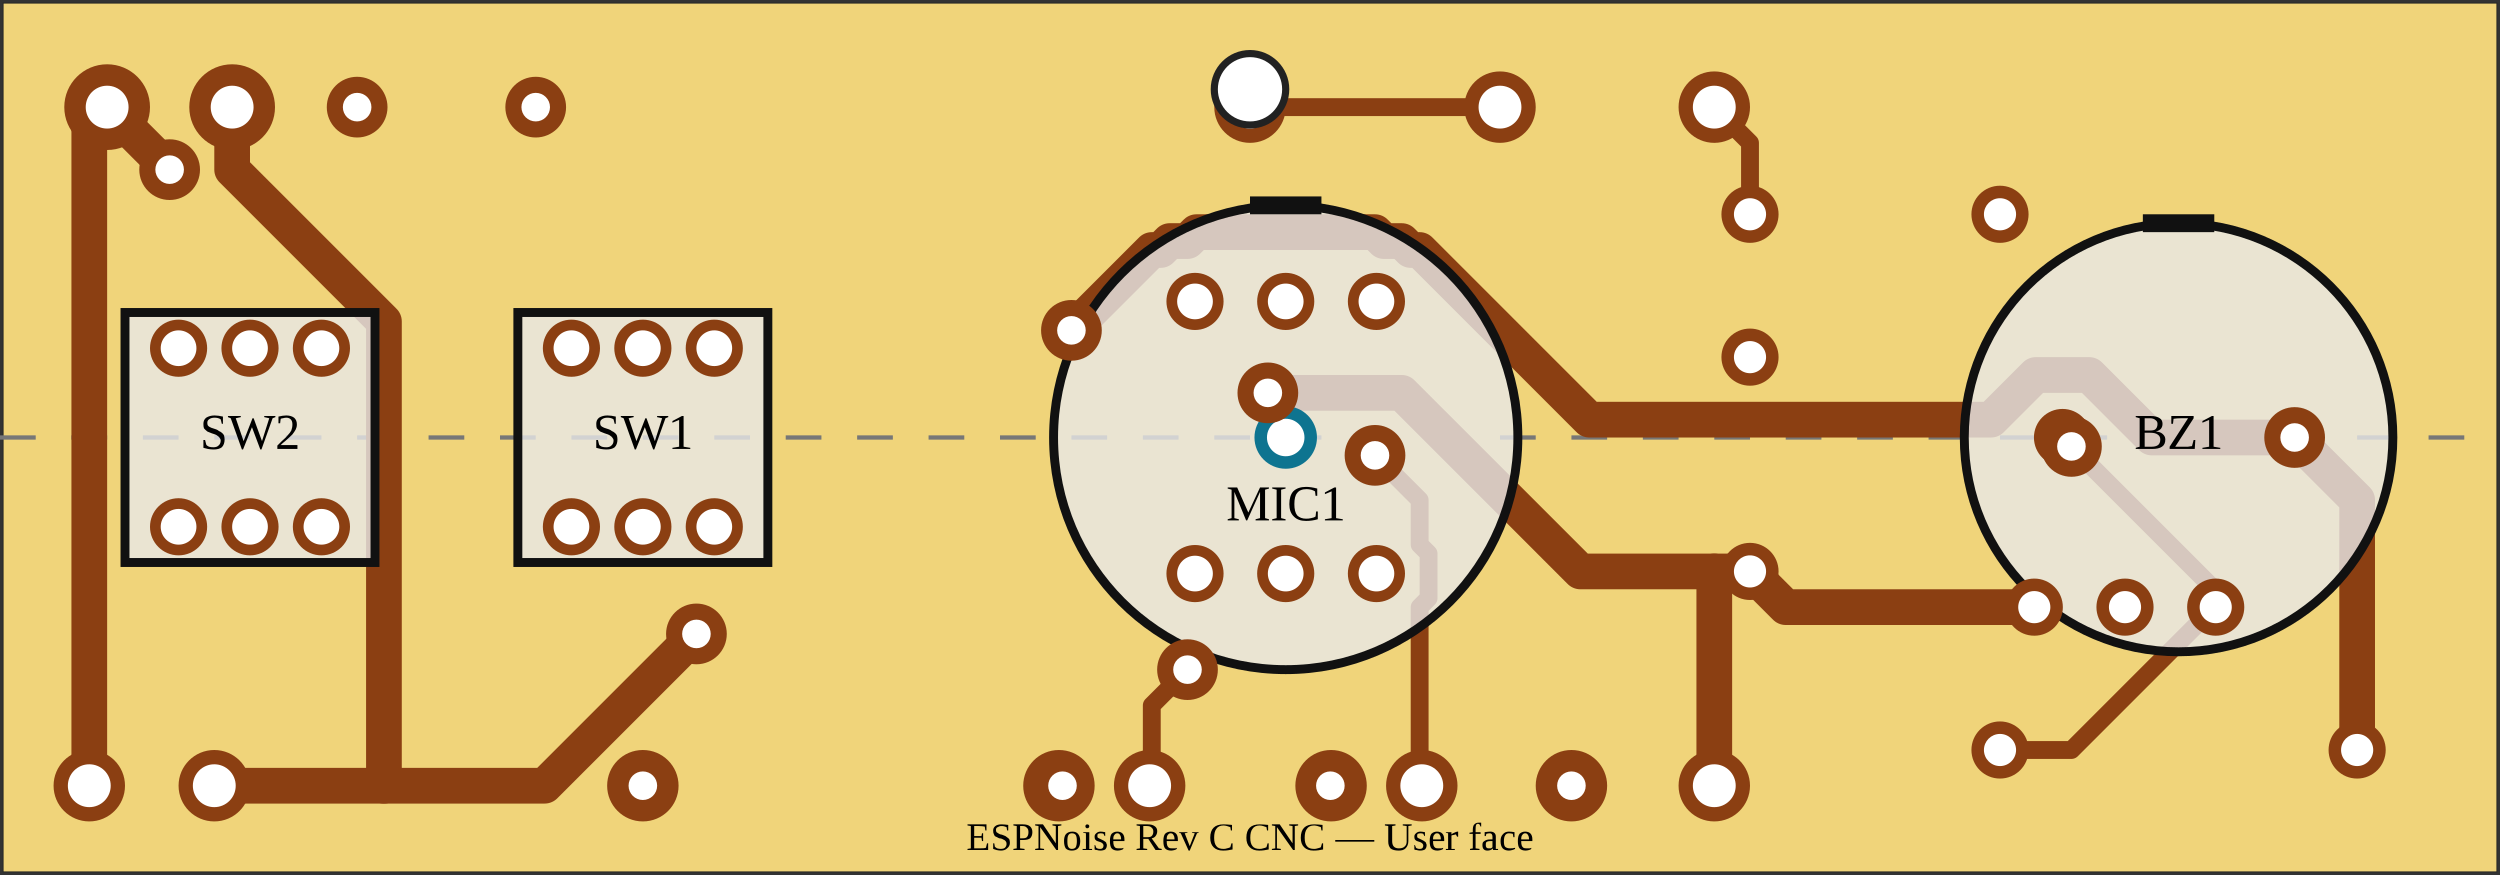
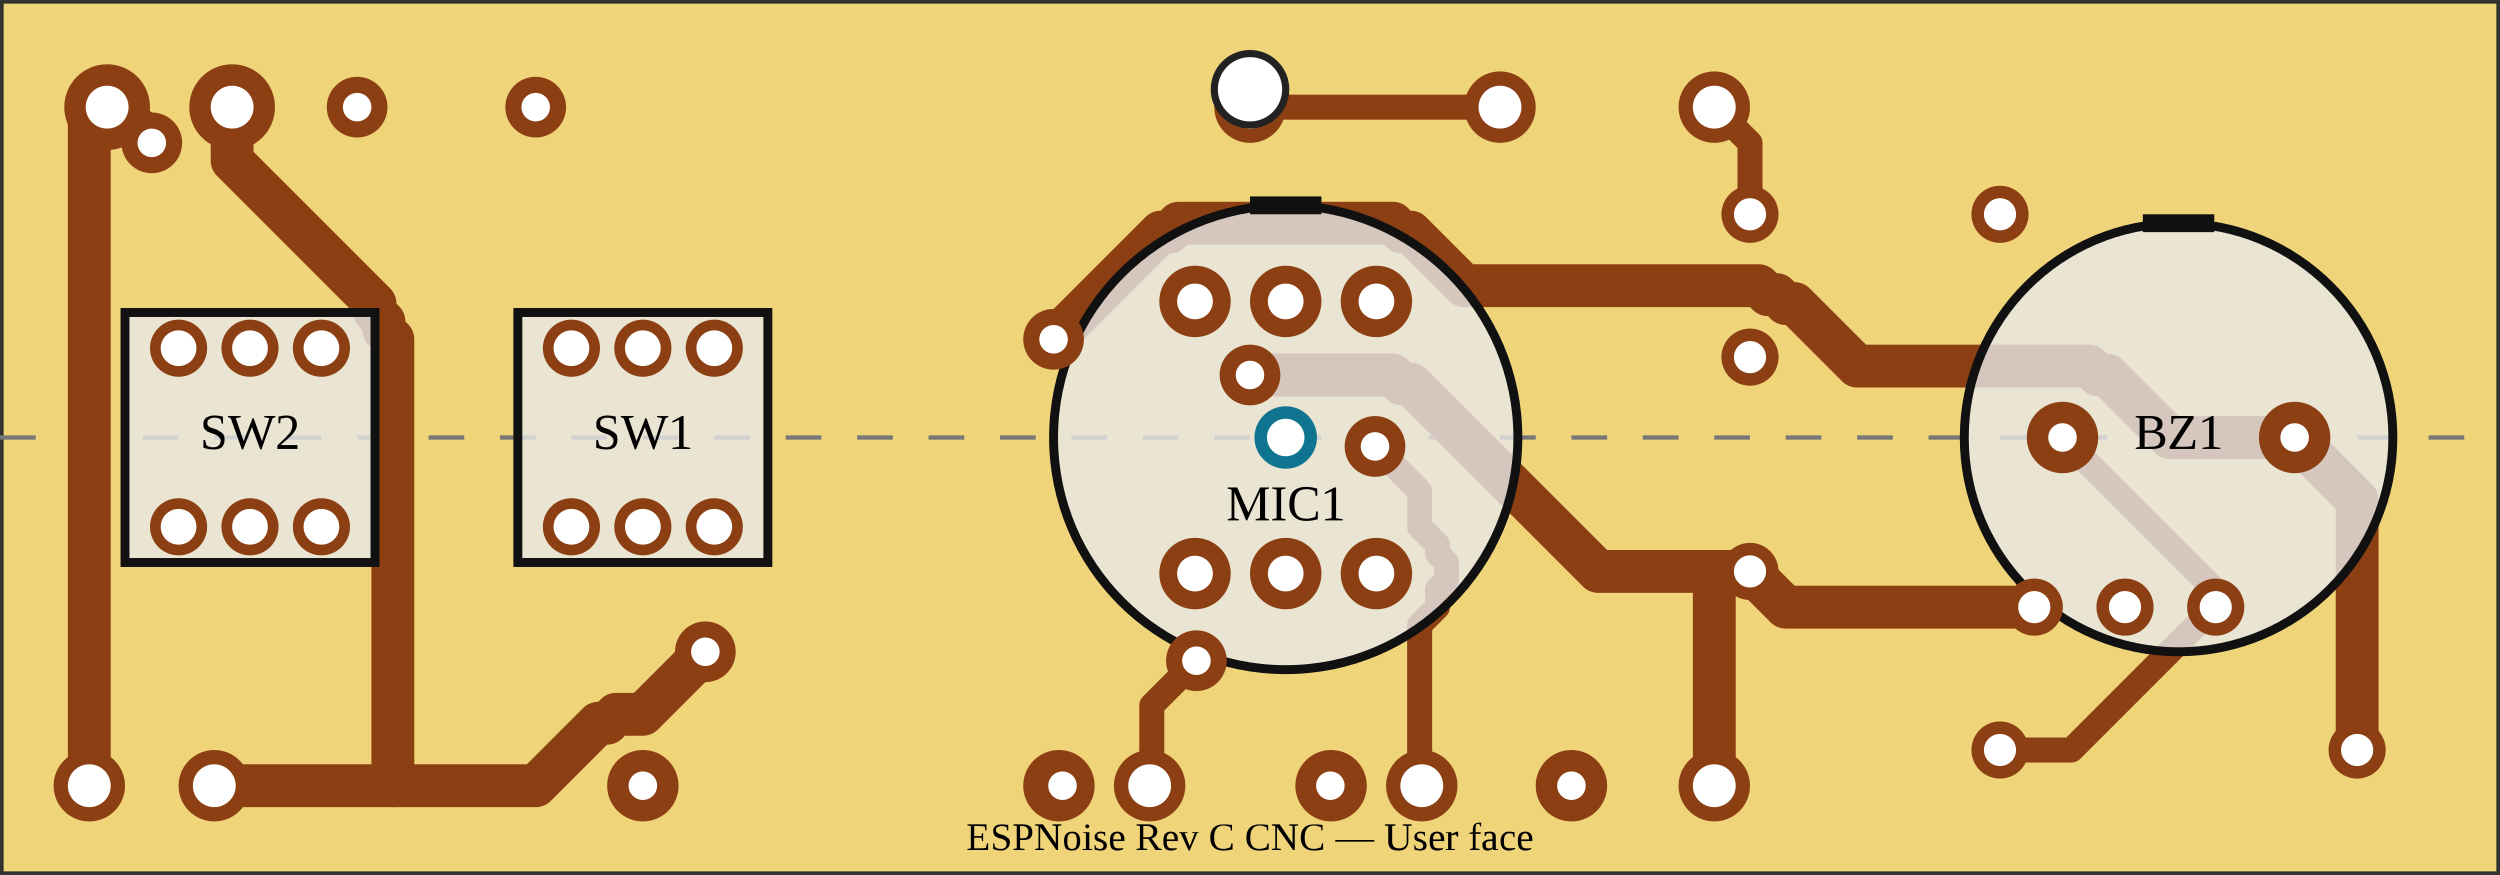
<svg xmlns="http://www.w3.org/2000/svg" width="70.0mm" height="24.5mm" viewBox="0 0 70.0 24.5">
  <rect width="70.0" height="24.5" fill="#f0d47a" stroke="#222" stroke-width="0.2" />
  <g transform="">
    <g transform="">
      <rect width="70.0" height="24.5" fill="none" stroke="#333" stroke-width="0.15" />
      <line x1="0" y1="12.25" x2="70.0" y2="12.25" stroke="#777" stroke-width="0.12" stroke-dasharray="1,1" />
-       <polyline points="33.25,18.75 32.25,19.75 32.25,22.0" fill="none" stroke="#8b3f12" stroke-width="0.5" stroke-linecap="round" stroke-linejoin="round" />
-       <polyline points="38.5,12.75 39.75,14.0 39.75,15.25 40.0,15.5 40.0,16.75 39.75,17.0 39.75,22.0" fill="none" stroke="#8b3f12" stroke-width="0.5" stroke-linecap="round" stroke-linejoin="round" />
-       <polyline points="48.0,3.0 49.0,4.0 49.0,6.0" fill="none" stroke="#8b3f12" stroke-width="0.5" stroke-linecap="round" stroke-linejoin="round" />
-       <polyline points="35.0,3.0 42.0,3.0" fill="none" stroke="#8b3f12" stroke-width="0.5" stroke-linecap="round" stroke-linejoin="round" />
-       <polyline points="35.5,11.0 39.25,11.0 44.25,16.0 49.0,16.0" fill="none" stroke="#8b3f12" stroke-width="1.0" stroke-linecap="round" stroke-linejoin="round" />
-       <polyline points="48.0,16.0 48.0,22.0" fill="none" stroke="#8b3f12" stroke-width="1.0" stroke-linecap="round" stroke-linejoin="round" />
-       <polyline points="49.0,16.0 50.0,17.0 57.0,17.0" fill="none" stroke="#8b3f12" stroke-width="1.0" stroke-linecap="round" stroke-linejoin="round" />
-       <polyline points="19.5,17.75 15.25,22.0 6.0,22.0" fill="none" stroke="#8b3f12" stroke-width="1.0" stroke-linecap="round" stroke-linejoin="round" />
-       <polyline points="10.75,22.0 10.75,9.0 6.5,4.75 6.5,3.0" fill="none" stroke="#8b3f12" stroke-width="1.0" stroke-linecap="round" stroke-linejoin="round" />
-       <polyline points="3.0,3.0 4.75,4.75" fill="none" stroke="#8b3f12" stroke-width="1.0" stroke-linecap="round" stroke-linejoin="round" />
-       <polyline points="3.0,3.0 2.5,3.5 2.5,22.0" fill="none" stroke="#8b3f12" stroke-width="1.0" stroke-linecap="round" stroke-linejoin="round" />
-       <polyline points="58.0,12.5 62.0,16.5 62.0,17.0" fill="none" stroke="#8b3f12" stroke-width="0.5" stroke-linecap="round" stroke-linejoin="round" />
-       <polyline points="62.0,17.0 58.0,21.0 56.0,21.0" fill="none" stroke="#8b3f12" stroke-width="0.5" stroke-linecap="round" stroke-linejoin="round" />
-       <polyline points="30.0,9.25 32.25,7.0 32.5,7.0 32.75,6.75 33.25,6.75 33.5,6.5 38.5,6.5 38.75,6.75 39.25,6.75 39.5,7.0 39.75,7.0 44.5,11.75 55.75,11.75 57.0,10.5 58.5,10.5 60.25,12.25 64.25,12.25" fill="none" stroke="#8b3f12" stroke-width="1.0" stroke-linecap="round" stroke-linejoin="round" />
-       <polyline points="64.25,12.25 66.0,14.0 66.0,21.0" fill="none" stroke="#8b3f12" stroke-width="1.0" stroke-linecap="round" stroke-linejoin="round" />
+       <polyline points="33.5,18.5 32.25,19.75 32.25,22.0" fill="none" stroke="#8b3f12" stroke-width="0.7" stroke-linecap="round" stroke-linejoin="round" />
+       <polyline points="38.5,12.5 39.75,13.75 39.75,14.75 40.25,15.25 40.25,15.5 40.5,15.75 40.5,16.25 40.25,16.5 40.25,17.0 39.75,17.5 39.75,22.0" fill="none" stroke="#8b3f12" stroke-width="0.7" stroke-linecap="round" stroke-linejoin="round" />
+       <polyline points="48.0,3.0 49.0,4.0 49.0,6.0" fill="none" stroke="#8b3f12" stroke-width="0.7" stroke-linecap="round" stroke-linejoin="round" />
+       <polyline points="35.0,3.0 42.0,3.0" fill="none" stroke="#8b3f12" stroke-width="0.7" stroke-linecap="round" stroke-linejoin="round" />
+       <polyline points="35.0,10.5 39.0,10.5 39.25,10.75 39.5,10.75 44.75,16.0 49.0,16.0" fill="none" stroke="#8b3f12" stroke-width="1.2" stroke-linecap="round" stroke-linejoin="round" />
+       <polyline points="48.0,16.0 48.0,22.0" fill="none" stroke="#8b3f12" stroke-width="1.2" stroke-linecap="round" stroke-linejoin="round" />
+       <polyline points="49.0,16.0 50.0,17.0 57.0,17.0" fill="none" stroke="#8b3f12" stroke-width="1.2" stroke-linecap="round" stroke-linejoin="round" />
+       <polyline points="19.75,18.25 18.0,20.0 17.25,20.0 17.0,20.25 16.75,20.25 15.0,22.0 6.0,22.0" fill="none" stroke="#8b3f12" stroke-width="1.2" stroke-linecap="round" stroke-linejoin="round" />
+       <polyline points="11.0,22.0 11.0,9.5 10.75,9.25 10.75,9.0 10.5,8.75 10.5,8.5 6.5,4.5 6.5,3.0" fill="none" stroke="#8b3f12" stroke-width="1.2" stroke-linecap="round" stroke-linejoin="round" />
+       <polyline points="3.0,3.0 3.25,3.0 4.25,4.0" fill="none" stroke="#8b3f12" stroke-width="1.2" stroke-linecap="round" stroke-linejoin="round" />
+       <polyline points="3.0,3.0 2.5,3.5 2.5,22.0" fill="none" stroke="#8b3f12" stroke-width="1.2" stroke-linecap="round" stroke-linejoin="round" />
+       <polyline points="57.75,12.25 62.0,16.5 62.0,17.0" fill="none" stroke="#8b3f12" stroke-width="0.7" stroke-linecap="round" stroke-linejoin="round" />
+       <polyline points="62.0,17.0 58.0,21.0 56.0,21.0" fill="none" stroke="#8b3f12" stroke-width="0.7" stroke-linecap="round" stroke-linejoin="round" />
+       <polyline points="29.5,9.5 32.5,6.5 32.75,6.5 33.0,6.25 39.0,6.25 39.25,6.5 39.5,6.5 41.0,8.0 49.25,8.0 49.5,8.25 49.75,8.25 50.0,8.5 50.25,8.5 52.0,10.25 58.5,10.25 58.75,10.5 59.0,10.5 60.75,12.25 64.25,12.25" fill="none" stroke="#8b3f12" stroke-width="1.2" stroke-linecap="round" stroke-linejoin="round" />
+       <polyline points="64.25,12.25 66.0,14.0 66.0,21.0" fill="none" stroke="#8b3f12" stroke-width="1.2" stroke-linecap="round" stroke-linejoin="round" />
      <rect x="3.5" y="8.75" width="7.0" height="7.0" fill="#e8e8e8" fill-opacity="0.8" stroke="#111" stroke-width="0.25" />
      <text x="7.0" y="12.25" font-size="1.4" text-anchor="middle" dominant-baseline="middle">SW2</text>
      <rect x="14.5" y="8.75" width="7.0" height="7.0" fill="#e8e8e8" fill-opacity="0.8" stroke="#111" stroke-width="0.25" />
      <text x="18.0" y="12.25" font-size="1.4" text-anchor="middle" dominant-baseline="middle">SW1</text>
      <circle cx="36.0" cy="12.25" r="6.5" fill="#e8e8e8" fill-opacity="0.8" stroke="#111" stroke-width="0.25" />
      <path d="M 35.0 5.75 L 37.0 5.75" stroke="#111" stroke-width="0.5" />
      <circle cx="36.0" cy="12.25" r="0.7" fill="#fff" stroke="#0e7490" stroke-width="0.35" />
      <text x="36.0" y="14.25" font-size="1.4" text-anchor="middle" dominant-baseline="middle">MIC1</text>
      <circle cx="61.0" cy="12.25" r="6.0" fill="#e8e8e8" fill-opacity="0.8" stroke="#111" stroke-width="0.25" />
      <path d="M 60.0 6.25 L 62.0 6.25" stroke="#111" stroke-width="0.5" />
      <text x="61.0" y="12.25" font-size="1.4" text-anchor="middle" dominant-baseline="middle">BZ1</text>
      <circle cx="5.0" cy="9.75" r="0.8" fill="#8b3f12" />
      <circle cx="5.0" cy="9.75" r="0.5" fill="#fff" />
      <circle cx="7.0" cy="9.75" r="0.8" fill="#8b3f12" />
      <circle cx="7.0" cy="9.75" r="0.5" fill="#fff" />
      <circle cx="9.0" cy="9.75" r="0.8" fill="#8b3f12" />
      <circle cx="9.0" cy="9.75" r="0.5" fill="#fff" />
      <circle cx="5.0" cy="14.75" r="0.8" fill="#8b3f12" />
      <circle cx="5.0" cy="14.75" r="0.5" fill="#fff" />
      <circle cx="7.0" cy="14.75" r="0.8" fill="#8b3f12" />
      <circle cx="7.0" cy="14.75" r="0.5" fill="#fff" />
      <circle cx="9.0" cy="14.75" r="0.8" fill="#8b3f12" />
      <circle cx="9.0" cy="14.75" r="0.5" fill="#fff" />
      <circle cx="16.0" cy="9.75" r="0.8" fill="#8b3f12" />
      <circle cx="16.0" cy="9.75" r="0.5" fill="#fff" />
      <circle cx="18.0" cy="9.75" r="0.8" fill="#8b3f12" />
      <circle cx="18.0" cy="9.75" r="0.5" fill="#fff" />
      <circle cx="20.0" cy="9.75" r="0.8" fill="#8b3f12" />
      <circle cx="20.0" cy="9.75" r="0.5" fill="#fff" />
      <circle cx="16.0" cy="14.75" r="0.8" fill="#8b3f12" />
      <circle cx="16.0" cy="14.75" r="0.5" fill="#fff" />
      <circle cx="18.0" cy="14.75" r="0.8" fill="#8b3f12" />
      <circle cx="18.0" cy="14.75" r="0.5" fill="#fff" />
      <circle cx="20.0" cy="14.75" r="0.8" fill="#8b3f12" />
      <circle cx="20.0" cy="14.75" r="0.5" fill="#fff" />
-       <circle cx="33.46" cy="8.44" r="0.8" fill="#8b3f12" />
+       <circle cx="33.46" cy="8.44" r="1.0" fill="#8b3f12" />
      <circle cx="33.46" cy="8.44" r="0.5" fill="#fff" />
-       <circle cx="36.0" cy="8.44" r="0.8" fill="#8b3f12" />
+       <circle cx="36.0" cy="8.44" r="1.0" fill="#8b3f12" />
      <circle cx="36.0" cy="8.44" r="0.5" fill="#fff" />
-       <circle cx="38.54" cy="8.44" r="0.8" fill="#8b3f12" />
+       <circle cx="38.54" cy="8.44" r="1.0" fill="#8b3f12" />
      <circle cx="38.54" cy="8.44" r="0.5" fill="#fff" />
-       <circle cx="33.46" cy="16.06" r="0.8" fill="#8b3f12" />
+       <circle cx="33.46" cy="16.06" r="1.0" fill="#8b3f12" />
      <circle cx="33.46" cy="16.06" r="0.5" fill="#fff" />
-       <circle cx="36.0" cy="16.06" r="0.8" fill="#8b3f12" />
+       <circle cx="36.0" cy="16.06" r="1.0" fill="#8b3f12" />
      <circle cx="36.0" cy="16.06" r="0.5" fill="#fff" />
-       <circle cx="38.54" cy="16.06" r="0.8" fill="#8b3f12" />
+       <circle cx="38.54" cy="16.06" r="1.0" fill="#8b3f12" />
      <circle cx="38.54" cy="16.06" r="0.5" fill="#fff" />
-       <circle cx="64.25" cy="12.25" r="0.8" fill="#8b3f12" />
+       <circle cx="64.25" cy="12.25" r="1.0" fill="#8b3f12" />
      <circle cx="64.25" cy="12.25" r="0.4" fill="#fff" />
-       <circle cx="57.75" cy="12.25" r="0.8" fill="#8b3f12" />
+       <circle cx="57.75" cy="12.25" r="1.0" fill="#8b3f12" />
      <circle cx="57.75" cy="12.25" r="0.4" fill="#fff" />
      <circle cx="3.0" cy="3.0" r="1.2" fill="#8b3f12" />
      <circle cx="3.0" cy="3.0" r="0.6" fill="#fff" />
      <circle cx="6.5" cy="3.0" r="1.2" fill="#8b3f12" />
      <circle cx="6.5" cy="3.0" r="0.6" fill="#fff" />
      <circle cx="2.5" cy="22.0" r="1.0" fill="#8b3f12" />
      <circle cx="2.5" cy="22.0" r="0.6" fill="#fff" />
      <circle cx="6.0" cy="22.0" r="1.0" fill="#8b3f12" />
      <circle cx="6.0" cy="22.0" r="0.6" fill="#fff" />
      <circle cx="39.81" cy="22.0" r="1.0" fill="#8b3f12" />
      <circle cx="39.81" cy="22.0" r="0.6" fill="#fff" />
      <circle cx="29.65" cy="22.0" r="1.0" fill="#8b3f12" />
      <circle cx="29.65" cy="22.0" r="0.6" fill="#fff" />
      <circle cx="32.19" cy="22.0" r="1.0" fill="#8b3f12" />
      <circle cx="32.19" cy="22.0" r="0.6" fill="#fff" />
      <circle cx="37.27" cy="22.0" r="1.0" fill="#8b3f12" />
      <circle cx="37.27" cy="22.0" r="0.6" fill="#fff" />
      <circle cx="35.0" cy="3.0" r="1.0" fill="#8b3f12" />
      <circle cx="35.0" cy="3.0" r="0.6" fill="#fff" />
      <circle cx="48.0" cy="3.0" r="1.0" fill="#8b3f12" />
      <circle cx="48.0" cy="3.0" r="0.6" fill="#fff" />
      <circle cx="18.0" cy="22.0" r="1.0" fill="#8b3f12" />
      <circle cx="18.0" cy="22.0" r="0.6" fill="#fff" />
      <circle cx="44.0" cy="22.0" r="1.0" fill="#8b3f12" />
      <circle cx="44.0" cy="22.0" r="0.6" fill="#fff" />
      <circle cx="42.0" cy="3.0" r="1.0" fill="#8b3f12" />
      <circle cx="42.0" cy="3.0" r="0.6" fill="#fff" />
      <circle cx="48.0" cy="22.0" r="1.0" fill="#8b3f12" />
      <circle cx="48.0" cy="22.0" r="0.6" fill="#fff" />
      <circle cx="49.0" cy="6.0" r="0.8" fill="#8b3f12" />
      <circle cx="49.0" cy="6.0" r="0.45" fill="#fff" />
      <circle cx="56.0" cy="6.0" r="0.8" fill="#8b3f12" />
      <circle cx="56.0" cy="6.0" r="0.45" fill="#fff" />
      <circle cx="49.0" cy="10.0" r="0.8" fill="#8b3f12" />
      <circle cx="49.0" cy="10.0" r="0.45" fill="#fff" />
      <circle cx="49.0" cy="16.0" r="0.8" fill="#8b3f12" />
      <circle cx="49.0" cy="16.0" r="0.45" fill="#fff" />
      <circle cx="66.0" cy="21.0" r="0.8" fill="#8b3f12" />
      <circle cx="66.0" cy="21.0" r="0.45" fill="#fff" />
      <circle cx="56.0" cy="21.0" r="0.8" fill="#8b3f12" />
      <circle cx="56.0" cy="21.0" r="0.45" fill="#fff" />
      <circle cx="10.0" cy="3.0" r="0.8" fill="#8b3f12" />
      <circle cx="10.0" cy="3.0" r="0.5" fill="#fff" />
      <circle cx="15.0" cy="3.0" r="0.8" fill="#8b3f12" />
      <circle cx="15.0" cy="3.0" r="0.5" fill="#fff" />
      <circle cx="56.96" cy="17.0" r="0.8" fill="#8b3f12" />
      <circle cx="56.96" cy="17.0" r="0.45" fill="#fff" />
      <circle cx="59.5" cy="17.0" r="0.8" fill="#8b3f12" />
      <circle cx="59.5" cy="17.0" r="0.45" fill="#fff" />
      <circle cx="62.04" cy="17.0" r="0.8" fill="#8b3f12" />
      <circle cx="62.04" cy="17.0" r="0.45" fill="#fff" />
      <circle cx="29.75" cy="22.0" r="0.85" fill="#8b3f12" />
      <circle cx="29.75" cy="22.0" r="0.4" fill="#fff" />
-       <circle cx="33.25" cy="18.75" r="0.85" fill="#8b3f12" />
-       <circle cx="33.25" cy="18.75" r="0.4" fill="#fff" />
+       <circle cx="33.5" cy="18.5" r="0.85" fill="#8b3f12" />
+       <circle cx="33.5" cy="18.5" r="0.4" fill="#fff" />
      <circle cx="37.25" cy="22.0" r="0.85" fill="#8b3f12" />
      <circle cx="37.25" cy="22.0" r="0.4" fill="#fff" />
-       <circle cx="38.5" cy="12.75" r="0.85" fill="#8b3f12" />
-       <circle cx="38.5" cy="12.75" r="0.4" fill="#fff" />
+       <circle cx="38.5" cy="12.5" r="0.85" fill="#8b3f12" />
+       <circle cx="38.5" cy="12.5" r="0.4" fill="#fff" />
      <circle cx="18.0" cy="22.0" r="0.85" fill="#8b3f12" />
      <circle cx="18.0" cy="22.0" r="0.4" fill="#fff" />
-       <circle cx="35.5" cy="11.0" r="0.85" fill="#8b3f12" />
-       <circle cx="35.5" cy="11.0" r="0.4" fill="#fff" />
-       <circle cx="19.5" cy="17.75" r="0.85" fill="#8b3f12" />
-       <circle cx="19.5" cy="17.75" r="0.4" fill="#fff" />
-       <circle cx="4.75" cy="4.75" r="0.85" fill="#8b3f12" />
-       <circle cx="4.75" cy="4.75" r="0.4" fill="#fff" />
+       <circle cx="35.0" cy="10.5" r="0.85" fill="#8b3f12" />
+       <circle cx="35.0" cy="10.5" r="0.4" fill="#fff" />
+       <circle cx="19.75" cy="18.25" r="0.85" fill="#8b3f12" />
+       <circle cx="19.75" cy="18.25" r="0.4" fill="#fff" />
+       <circle cx="4.25" cy="4.0" r="0.85" fill="#8b3f12" />
+       <circle cx="4.25" cy="4.0" r="0.4" fill="#fff" />
      <circle cx="10.0" cy="3.0" r="0.85" fill="#8b3f12" />
      <circle cx="10.0" cy="3.0" r="0.4" fill="#fff" />
      <circle cx="15.0" cy="3.0" r="0.85" fill="#8b3f12" />
      <circle cx="15.0" cy="3.0" r="0.4" fill="#fff" />
      <circle cx="44.0" cy="22.0" r="0.85" fill="#8b3f12" />
      <circle cx="44.0" cy="22.0" r="0.4" fill="#fff" />
-       <circle cx="58.0" cy="12.5" r="0.85" fill="#8b3f12" />
-       <circle cx="58.0" cy="12.5" r="0.4" fill="#fff" />
-       <circle cx="30.0" cy="9.25" r="0.85" fill="#8b3f12" />
-       <circle cx="30.0" cy="9.25" r="0.4" fill="#fff" />
+       <circle cx="57.75" cy="12.25" r="0.85" fill="#8b3f12" />
+       <circle cx="57.75" cy="12.25" r="0.4" fill="#fff" />
+       <circle cx="29.5" cy="9.5" r="0.85" fill="#8b3f12" />
+       <circle cx="29.5" cy="9.5" r="0.4" fill="#fff" />
      <circle cx="64.25" cy="12.25" r="0.85" fill="#8b3f12" />
      <circle cx="64.25" cy="12.25" r="0.4" fill="#fff" />
      <circle cx="35.0" cy="2.5" r="1" fill="#fff" stroke="#222" stroke-width="0.2" />
    </g>
  </g>
  <text x="35.0" y="23.8" font-size="1.1" text-anchor="middle">ESPNoise Rev C CNC — User face</text>
</svg>
